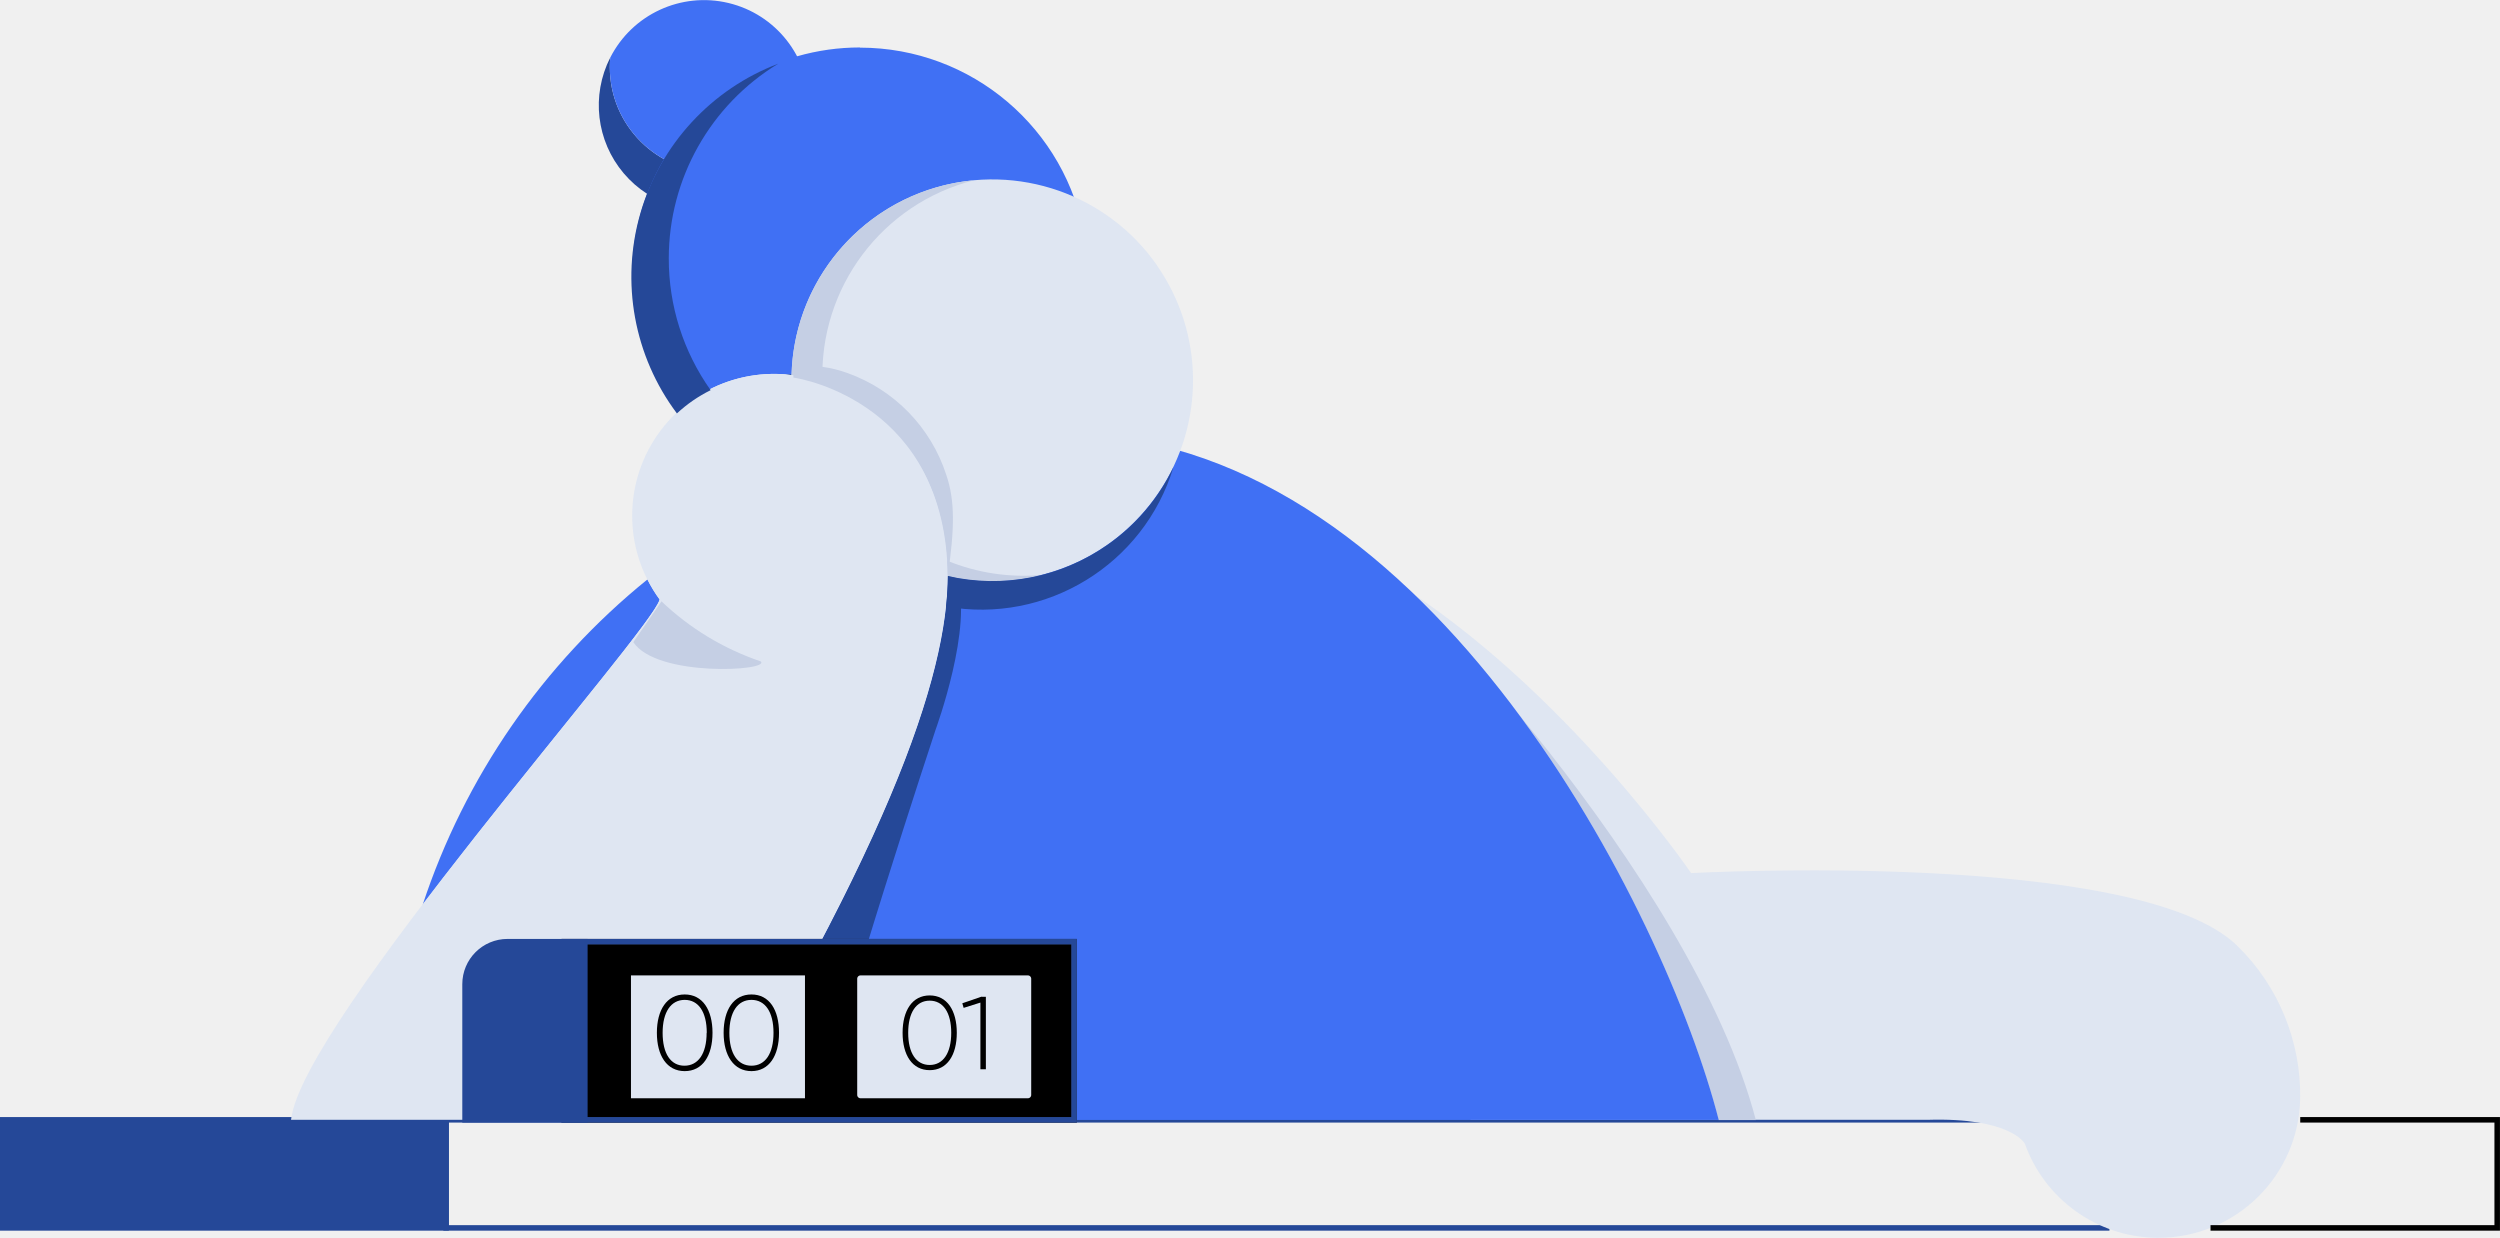
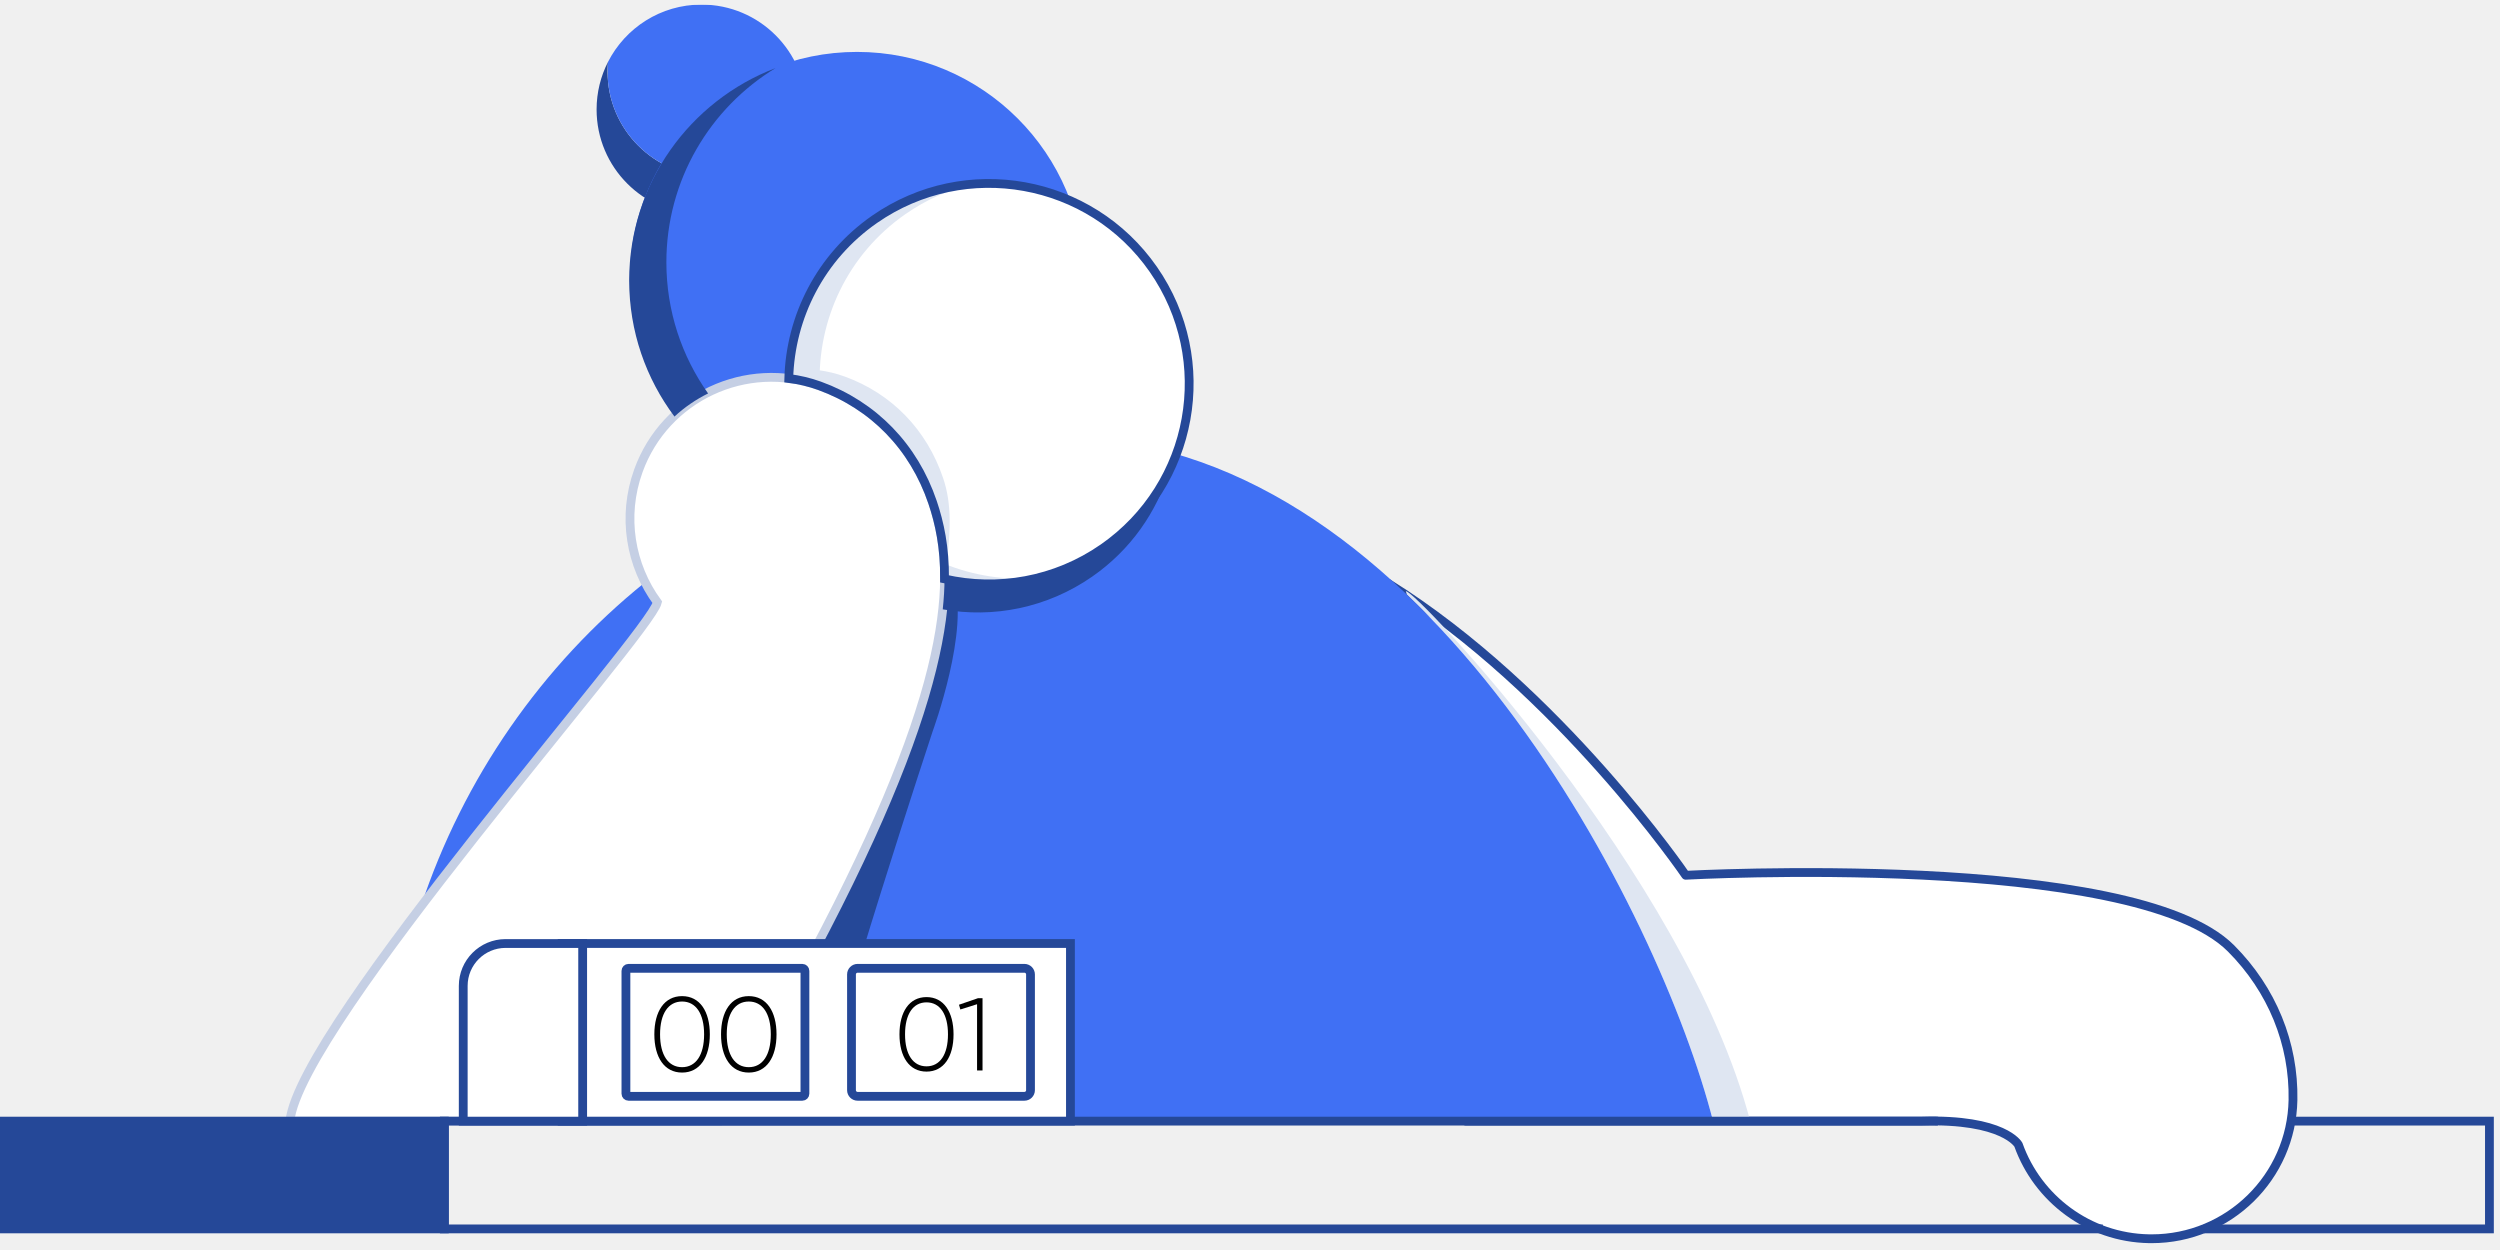
- <svg xmlns="http://www.w3.org/2000/svg" viewBox="0 0 544.24 269.47">
-   <g id="Layer_2" data-name="Layer 2">
-     <g id="Layer_1-2" data-name="Layer 1">
-       <rect x="0.6" y="243.78" width="96.51" height="23.53" fill="#254898" stroke="#254898" stroke-miterlimit="10" stroke-width="1.2" />
-       <polyline points="459.22 267.31 97.11 267.31 97.11 243.78 435.65 243.78" fill="none" stroke="#254898" stroke-miterlimit="10" stroke-width="1.2" />
-       <path d="M155.65,37.51a22.9,22.9,0,0,1-22.9-22.9,20.41,20.41,0,0,1,.1-2.08A22.9,22.9,0,1,0,176.06,25,22.88,22.88,0,0,1,155.65,37.51Z" fill="#254898" />
-       <path d="M155.65,37.51A22.88,22.88,0,0,0,176.06,25a20.6,20.6,0,0,0,.1-2.09,22.9,22.9,0,0,0-43.31-10.37,20.41,20.41,0,0,0-.1,2.08A22.9,22.9,0,0,0,155.65,37.51Z" fill="#4070f4" />
-       <path d="M320.14,243.78h99.44c18.14-.56,21.21,5.17,21.21,5.17a30.9,30.9,0,0,0,28.52,20.51h.58a30.88,30.88,0,0,0,30.85-30.3,45.43,45.43,0,0,0-13.52-33.09c-21.24-21.35-119.07-16-119.07-16s-27.47-40.34-65-63.72" fill="#dfe6f2" />
-       <path d="M301.36,124.29l5.92,4.54c36,34.35,59.47,86.11,66.84,115h8.12C368.15,190.1,303,123.49,301.36,124.29Z" fill="#c5cfe4" />
-       <path d="M143.62,130.51a30.08,30.08,0,0,1-2.66-4.38A152.67,152.67,0,0,0,92,197C114.6,167.16,142.59,134.68,143.62,130.51Z" fill="#4070f4" />
-       <path d="M234.63,94.55a140,140,0,0,0-36.24,3.5,42.09,42.09,0,0,1,5.32,10.62c4.86,14.34,5.88,36.62-23.36,93.14-8,15.55-17,31.32-23.19,42h217C362.58,198.58,311.51,97.13,234.63,94.55Z" fill="#4070f4" />
-       <path d="M187.22,10.33a49.62,49.62,0,0,0-39.73,79.34A30.86,30.86,0,0,1,179,83.24,40,40,0,0,1,203.08,107a49.62,49.62,0,0,0-15.86-96.63Z" fill="#4070f4" />
-       <path d="M172.32,81.41c-.44,0-.89,0-1.33.08l1.33.14Z" fill="#254898" />
-       <path d="M208.2,125.78c-.63-.11-1.25-.24-1.87-.38-.12,15-6,37.68-26,76.41-8,15.55-17,31.32-23.19,42h21.08c4-20.19,25.47-85,25.47-85S212.06,136,208.2,125.78Z" fill="#254898" />
-       <path d="M157.16,243.78c6.19-10.65,15.14-26.42,23.19-42,29.24-56.52,28.22-78.8,23.36-93.14A40.12,40.12,0,0,0,179,83.24a30.87,30.87,0,0,0-35.41,47.27c-1.71,6.93-78,92.15-80.23,113.27Z" fill="#dfe6f2" />
-       <rect x="122.84" y="205" width="110.98" height="38.78" stroke="#231f20" stroke-miterlimit="10" stroke-width="1.2" />
-       <path d="M251.92,57.82a43.72,43.72,0,0,0-79.6,23.81A30.35,30.35,0,0,1,179,83.24a40.12,40.12,0,0,1,24.68,25.43,49.15,49.15,0,0,1,2.62,16.73,43.71,43.71,0,0,0,45.59-67.58Z" fill="#dfe6f2" />
-       <path d="M179,83.24l.05,0a43.75,43.75,0,0,1,33-44,43.7,43.7,0,0,0-39.74,42.39A30.35,30.35,0,0,1,179,83.24Z" fill="#c5cfe4" />
-       <path d="M206.26,122.09c.05,1.06.08,2.16.07,3.3a43.84,43.84,0,0,0,20.4-.22A44,44,0,0,1,206.26,122.09Z" fill="#c5cfe4" />
-       <path d="M206,103.37a35,35,0,0,0-21.5-22.16,26.85,26.85,0,0,0-11.2-1.53c-.59,2.52-.52-.07-.59,2.52,2,.25,33.22,5.75,33.61,43.2C207.84,115,207.91,109,206,103.37Z" fill="#c5cfe4" />
-       <path d="M241,118.67a43.59,43.59,0,0,1-34.65,6.73c0,2.07-.14,4.27-.39,6.64a43.7,43.7,0,0,0,49.5-30.36A43.57,43.57,0,0,1,241,118.67Z" fill="#254898" />
-       <polyline points="500.75 243.78 543.63 243.78 543.63 267.31 481.22 267.31" fill="none" stroke="#000" stroke-miterlimit="10" stroke-width="1.2" />
-       <rect x="122.84" y="205" width="110.98" height="38.78" fill="none" stroke="#254898" stroke-miterlimit="10" stroke-width="1.2" />
-       <rect x="136.76" y="211.74" width="39.08" height="27.95" rx="0.56" fill="#dfe6f2" stroke="#000" stroke-miterlimit="10" stroke-width="1.2" />
-       <rect x="186.01" y="211.74" width="39.08" height="27.95" rx="1.33" fill="#dfe6f2" stroke="#000" stroke-miterlimit="10" stroke-width="1.2" />
-       <path d="M143,224.84c0-5,2.17-8.35,6.06-8.35s6.05,3.35,6.05,8.35-2.17,8.34-6.05,8.34S143,229.83,143,224.84Zm10.86,0c0-4.53-1.8-7.17-4.8-7.17s-4.81,2.64-4.81,7.17S146,232,149,232,153.83,229.37,153.83,224.84Z" />
-       <path d="M157.53,224.84c0-5,2.17-8.35,6.06-8.35s6,3.35,6,8.35-2.17,8.34-6,8.34S157.53,229.83,157.53,224.84Zm10.86,0c0-4.53-1.8-7.17-4.8-7.17s-4.81,2.64-4.81,7.17,1.8,7.16,4.81,7.16S168.39,229.37,168.39,224.84Z" />
-       <path d="M196.49,224.84c0-4.87,2.12-8.14,5.9-8.14s5.9,3.27,5.9,8.14-2.11,8.13-5.9,8.13S196.49,229.7,196.49,224.84Zm10.59,0c0-4.42-1.76-7-4.69-7s-4.68,2.57-4.68,7,1.75,7,4.68,7S207.08,229.25,207.08,224.84Z" />
-       <path d="M214.62,217v15.77h-1.19V218.26l-3.65,1.15-.29-1,4.12-1.42Z" />
-       <path d="M145.59,56.26a49.6,49.6,0,0,1,23.84-42.4A49.62,49.62,0,0,0,147.36,90a30.89,30.89,0,0,1,7.34-5.06A49.39,49.39,0,0,1,145.59,56.26Z" fill="#254898" />
-       <path d="M110.49,205h16.83a0,0,0,0,1,0,0v38.78a0,0,0,0,1,0,0H101.24a0,0,0,0,1,0,0V214.25A9.25,9.25,0,0,1,110.49,205Z" fill="#254898" stroke="#254898" stroke-miterlimit="10" stroke-width="1.2" />
-       <path d="M144,130.91l-6.13,8.88c5.09,7.73,30,6.27,27.73,4.19A58.55,58.55,0,0,1,144,130.91Z" fill="#c5cfe4" />
+ <svg xmlns="http://www.w3.org/2000/svg" xmlns:xlink="http://www.w3.org/1999/xlink" width="284px" height="142px" viewBox="0 0 284 142" version="1.1">
+   <defs>
+     <polygon id="path-1" points="0.337 0.018 22.926 0.018 22.926 19.536 0.337 19.536" />
+     <polygon id="path-3" points="0 140.982 283.059 140.982 283.059 0.52 0 0.52" />
+   </defs>
+   <g id="💰-2.0-My-Wallet" stroke="none" stroke-width="1" fill="none" fill-rule="evenodd">
+     <g id="2.1.2-Wallet---Empty" transform="translate(-541, -618)">
+       <g id="Group-10" transform="translate(24, 479)">
+         <g id="empty-wallet" transform="translate(517, 139)">
+           <g id="Group-54">
+             <path d="M80.932,20.039 C74.351,20.039 69.016,14.704 69.016,8.123 C69.016,7.757 69.035,7.395 69.067,7.037 C68.242,8.659 67.773,10.492 67.773,12.436 C67.773,19.017 73.108,24.352 79.689,24.352 C85.904,24.352 91.005,19.593 91.553,13.521 C89.584,17.388 85.568,20.039 80.932,20.039" id="Fill-1" fill="#254898" />
+             <g id="Group-5" transform="translate(68.67897, 0.502605)">
+               <mask id="mask-2" fill="white">
+                 <use xlink:href="#path-1" />
+               </mask>
+               <g id="Clip-4" />
+               <path d="M12.253,19.536 C16.89,19.536 20.905,16.886 22.874,13.019 C22.907,12.661 22.926,12.3 22.926,11.933 C22.926,5.353 17.591,0.018 11.01,0.018 C6.373,0.018 2.358,2.668 0.388,6.535 C0.356,6.893 0.337,7.254 0.337,7.621 C0.337,14.201 5.672,19.536 12.253,19.536" id="Fill-3" fill="#4070F4" mask="url(#mask-2)" />
+             </g>
+             <path d="M166.515,127.36 L218.252,127.36 C227.691,127.069 229.291,130.047 229.291,130.047 C231.468,136.163 237.252,140.592 244.127,140.72 C244.228,140.721 244.33,140.722 244.431,140.722 C253.161,140.722 260.319,133.727 260.483,124.962 C260.603,118.535 258.104,112.42 253.448,107.743 C242.395,96.636 191.494,99.43 191.494,99.43 C191.494,99.43 177.201,78.442 157.694,66.273" id="Stroke-6" stroke="#254898" fill="#FFFFFF" stroke-linecap="round" stroke-linejoin="round" />
+             <path d="M159.701,67.169 L159.825,67.55 C178.556,85.421 190.767,112.351 194.6,127.36 L198.824,127.36 C191.494,99.43 160.576,66.756 159.701,67.169" id="Fill-8" fill="#DFE6F2" />
+             <path d="M74.674,68.425 C74.147,67.704 73.687,66.94 73.287,66.146 C61.598,75.553 52.636,88.38 47.795,103.015 C59.576,87.494 74.14,70.592 74.674,68.425" id="Fill-10" fill="#4070F4" />
+             <path d="M122.023,49.714 C115.524,49.496 109.211,50.142 103.171,51.535 C104.322,53.195 105.255,55.044 105.938,57.061 C108.464,64.522 108.997,76.113 93.782,105.519 C89.595,113.612 84.939,121.815 81.717,127.36 L194.6,127.36 C188.595,103.843 162.025,51.056 122.023,49.714" id="Fill-12" fill="#4070F4" />
+             <path d="M97.355,5.897 C83.098,5.897 71.54,17.455 71.54,31.713 C71.54,37.514 73.454,42.867 76.684,47.178 C80.955,43.208 87.241,41.709 93.097,43.828 C98.948,45.948 103.358,50.313 105.61,56.171 C115.818,52.728 123.17,43.082 123.17,31.713 C123.17,17.455 111.613,5.897 97.355,5.897" id="Fill-14" fill="#4070F4" />
+             <path d="M89.607,42.876 C89.375,42.882 89.143,42.905 88.912,42.921 C89.143,42.94 89.375,42.964 89.606,42.993 C89.607,42.954 89.606,42.915 89.607,42.876" id="Fill-16" fill="#254898" />
+             <path d="M108.271,65.965 C107.946,65.906 107.623,65.838 107.301,65.765 C107.238,73.588 104.206,85.371 93.782,105.519 C89.595,113.612 84.939,121.815 81.717,127.36 L92.684,127.36 C94.774,116.854 105.939,83.112 105.939,83.112 C105.939,83.112 110.28,71.296 108.271,65.965" id="Fill-18" fill="#254898" />
+             <path d="M74.885,68.632 L71.696,73.255 C74.346,77.277 87.286,76.516 86.127,75.435 C79.247,73.141 74.885,68.632 74.885,68.632" id="Fill-20" fill="#DFE6F2" />
+             <path d="M81.717,127.36 C84.939,121.815 89.595,113.612 93.782,105.519 C108.997,76.113 108.464,64.522 105.938,57.06 C103.802,50.753 99.242,46.054 93.097,43.828 C84.762,40.812 75.549,45.119 72.528,53.458 C70.634,58.684 71.621,64.252 74.674,68.425 C73.784,72.028 34.111,116.37 32.932,127.36 L81.717,127.36 Z" id="Stroke-22" fill="#FFFFFF" stroke="#c5cfe4" />
+             <path d="M131.019,30.602 C123.848,20.287 109.673,17.739 99.358,24.911 C93.182,29.205 89.795,36.01 89.606,42.993 C90.774,43.139 91.944,43.411 93.097,43.828 C99.242,46.054 103.801,50.753 105.938,57.061 C106.733,59.41 107.33,62.171 107.3,65.767 C113.317,67.133 119.865,66.063 125.328,62.264 C135.643,55.092 138.191,40.916 131.019,30.602" id="Fill-24" fill="#FFFFFF" />
+             <path d="M93.097,43.828 C93.106,43.831 93.115,43.835 93.125,43.839 C92.853,36.361 96.267,28.906 102.866,24.317 C105.184,22.705 107.698,21.589 110.282,20.937 C106.482,21.279 102.715,22.577 99.358,24.911 C93.182,29.205 89.794,36.01 89.606,42.993 C90.774,43.139 91.944,43.411 93.097,43.828" id="Fill-26" fill="#DFE6F2" />
+             <path d="M107.262,64.043 C107.291,64.595 107.306,65.165 107.301,65.761 C110.765,66.547 114.405,66.529 117.913,65.643 C114.284,65.971 110.628,65.411 107.262,64.043" id="Fill-28" fill="#DFE6F2" />
+             <path d="M107.136,54.303 C105.275,48.807 101.3,44.711 95.946,42.771 C94.02,42.075 92.041,41.831 90.123,41.977 C89.815,43.291 89.852,41.94 89.815,43.291 C90.834,43.417 107.095,46.278 107.3,65.765 C108.085,60.344 108.122,57.213 107.136,54.303" id="Fill-30" fill="#DFE6F2" />
+             <path d="M131.019,30.602 C123.848,20.287 109.673,17.739 99.358,24.911 C93.182,29.205 89.795,36.01 89.606,42.993 C90.774,43.139 91.944,43.411 93.097,43.828 C99.242,46.054 103.801,50.753 105.938,57.061 C106.733,59.41 107.33,62.171 107.3,65.767 C113.317,67.133 119.865,66.063 125.328,62.264 C135.643,55.092 138.191,40.916 131.019,30.602 Z" id="Stroke-32" stroke="#254898" />
+             <path d="M125.328,62.263 C119.864,66.063 113.316,67.133 107.301,65.767 C107.292,66.84 107.227,67.988 107.095,69.221 C112.815,70.241 118.924,69.083 124.072,65.504 C128.448,62.462 131.42,58.157 132.851,53.423 C131.206,56.86 128.68,59.933 125.328,62.263" id="Fill-34" fill="#254898" />
+             <polyline id="Stroke-36" stroke="#254898" points="260.487 127.36 282.799 127.36 282.799 139.603 250.325 139.603" />
+             <polyline id="Stroke-38" stroke="#254898" points="238.879 139.603 50.476 139.603 50.476 127.36 220.143 127.36" />
+             <mask id="mask-4" fill="white">
+               <use xlink:href="#path-3" />
+             </mask>
+             <g id="Clip-41" />
+             <polygon id="Fill-40" fill="#254898" mask="url(#mask-4)" points="0.26 139.603 50.476 139.603 50.476 127.36 0.26 127.36" />
+             <polygon id="Stroke-42" stroke="#254898" mask="url(#mask-4)" points="0.26 139.603 50.476 139.603 50.476 127.36 0.26 127.36" />
+             <polygon id="Fill-43" fill="#FFFFFF" mask="url(#mask-4)" points="63.861 127.359 121.603 127.359 121.603 107.181 63.861 107.181" />
+             <polygon id="Stroke-44" stroke="#254898" mask="url(#mask-4)" points="63.861 127.359 121.603 127.359 121.603 107.181 63.861 107.181" />
+             <path d="M71.399,124.541 C71.236,124.541 71.105,124.41 71.105,124.248 L71.105,110.293 C71.105,110.132 71.236,110 71.399,110 L91.147,110 C91.309,110 91.44,110.132 91.44,110.293 L91.44,124.248 C91.44,124.41 91.309,124.541 91.147,124.541 L71.399,124.541 Z" id="Fill-45" stroke="#254898" fill="#FFFFFF" mask="url(#mask-4)" />
+             <path d="M97.425,124.541 C97.041,124.541 96.73,124.23 96.73,123.847 L96.73,110.694 C96.73,110.311 97.041,110 97.425,110 L116.371,110 C116.755,110 117.065,110.311 117.065,110.694 L117.065,123.847 C117.065,124.23 116.755,124.541 116.371,124.541 L97.425,124.541 Z" id="Fill-46" stroke="#254898" fill="#FFFFFF" mask="url(#mask-4)" />
+             <path d="M79.987,117.502 C79.987,115.145 79.048,113.773 77.485,113.773 C75.921,113.773 74.983,115.145 74.983,117.502 C74.983,119.859 75.921,121.231 77.485,121.231 C79.048,121.231 79.987,119.859 79.987,117.502 M74.334,117.502 C74.334,114.904 75.464,113.16 77.485,113.16 C79.505,113.16 80.636,114.904 80.636,117.502 C80.636,120.1 79.505,121.844 77.485,121.844 C75.464,121.844 74.334,120.1 74.334,117.502" id="Fill-47" fill="#000000" mask="url(#mask-4)" />
+             <path d="M87.563,117.502 C87.563,115.145 86.625,113.773 85.061,113.773 C83.498,113.773 82.559,115.145 82.559,117.502 C82.559,119.859 83.498,121.231 85.061,121.231 C86.625,121.231 87.563,119.859 87.563,117.502 M81.91,117.502 C81.91,114.904 83.04,113.16 85.061,113.16 C87.082,113.16 88.212,114.904 88.212,117.502 C88.212,120.1 87.082,121.844 85.061,121.844 C83.04,121.844 81.91,120.1 81.91,117.502" id="Fill-48" fill="#000000" mask="url(#mask-4)" />
+             <path d="M107.69,117.502 C107.69,115.204 106.776,113.868 105.251,113.868 C103.728,113.868 102.813,115.204 102.813,117.502 C102.813,119.8 103.728,121.136 105.251,121.136 C106.776,121.136 107.69,119.8 107.69,117.502 M102.18,117.502 C102.18,114.97 103.282,113.27 105.251,113.27 C107.221,113.27 108.322,114.97 108.322,117.502 C108.322,120.034 107.221,121.734 105.251,121.734 C103.282,121.734 102.18,120.034 102.18,117.502" id="Fill-49" fill="#000000" mask="url(#mask-4)" />
+             <polygon id="Fill-50" fill="#000000" mask="url(#mask-4)" points="111.615 113.399 111.615 121.605 110.994 121.605 110.994 114.079 109.095 114.677 108.942 114.137 111.088 113.399" />
+             <path d="M75.7,29.794 C75.7,20.449 80.666,12.264 88.103,7.733 C78.383,11.437 71.475,20.839 71.475,31.859 C71.475,37.66 73.389,43.013 76.619,47.323 C77.762,46.261 79.053,45.382 80.438,44.696 C77.456,40.486 75.7,35.346 75.7,29.794" id="Fill-51" fill="#254898" mask="url(#mask-4)" />
+             <path d="M66.19,127.36 L52.623,127.36 L52.623,111.993 C52.623,109.336 54.777,107.182 57.435,107.182 L66.19,107.182 L66.19,127.36 Z" id="Fill-52" fill="#FFFFFF" mask="url(#mask-4)" />
+             <path d="M66.19,127.36 L52.623,127.36 L52.623,111.993 C52.623,109.336 54.777,107.182 57.435,107.182 L66.19,107.182 L66.19,127.36 Z" id="Stroke-53" stroke="#254898" mask="url(#mask-4)" />
+           </g>
+         </g>
+       </g>
    </g>
  </g>
</svg>
